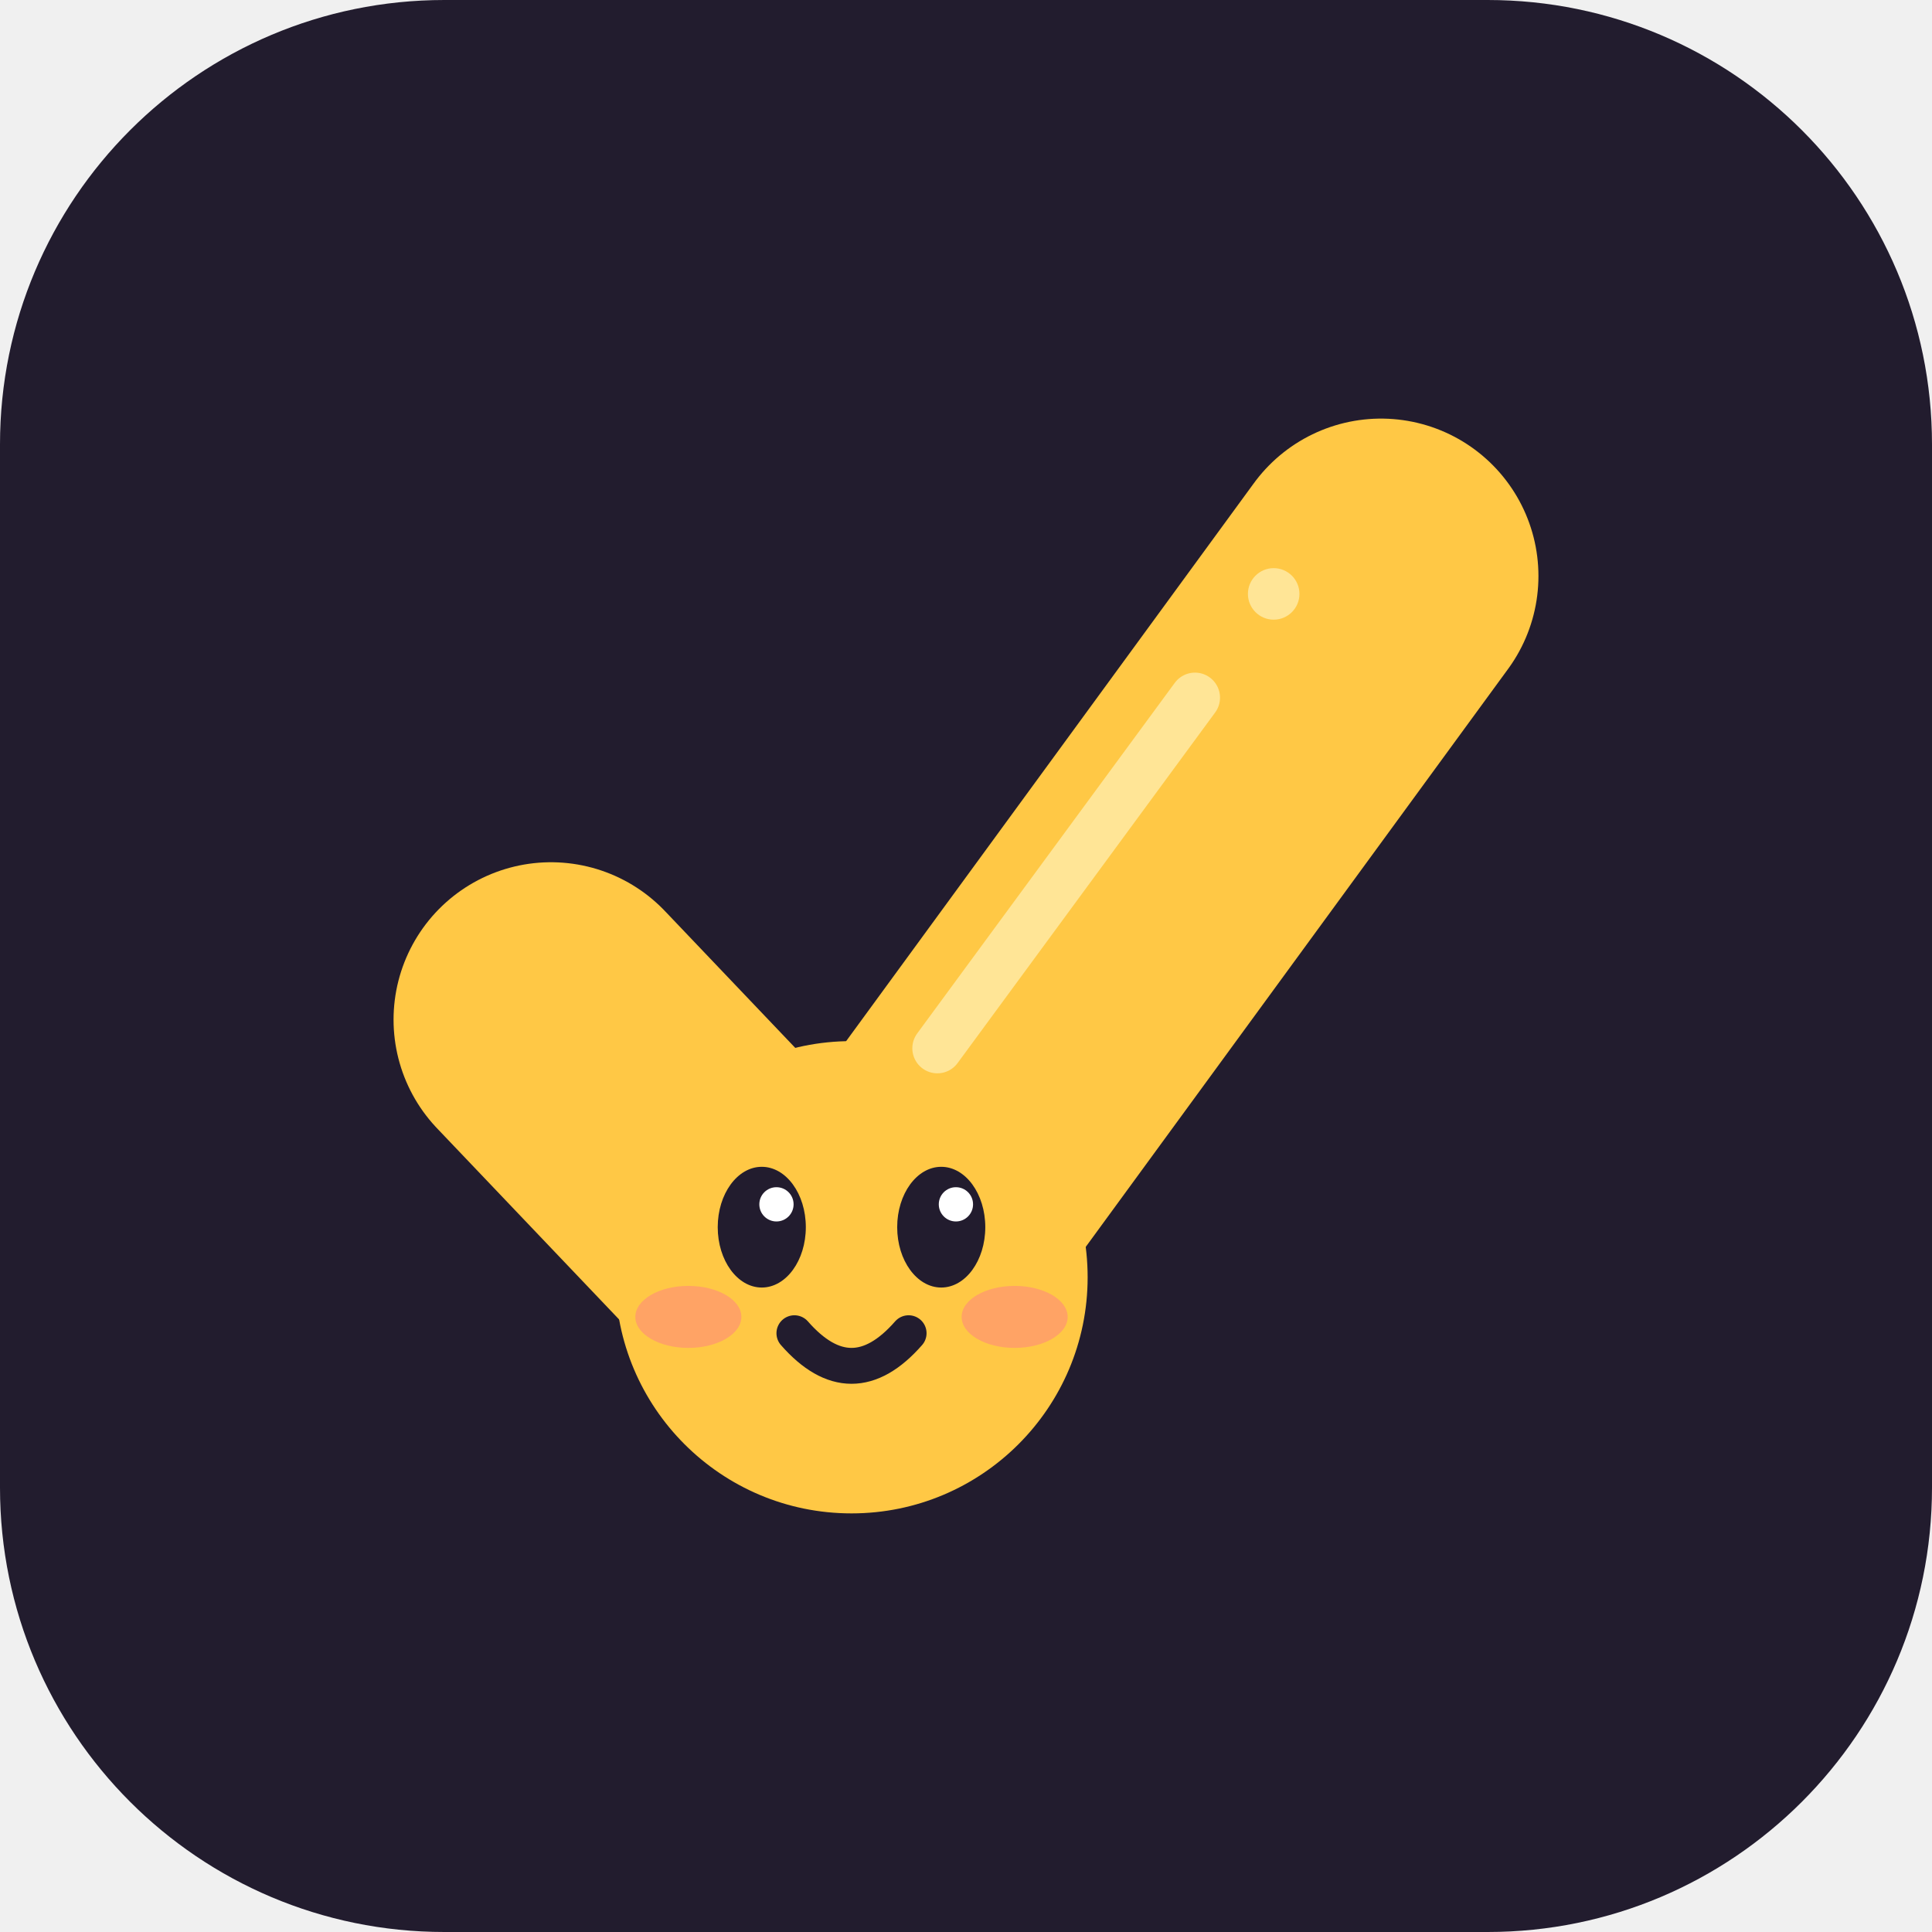
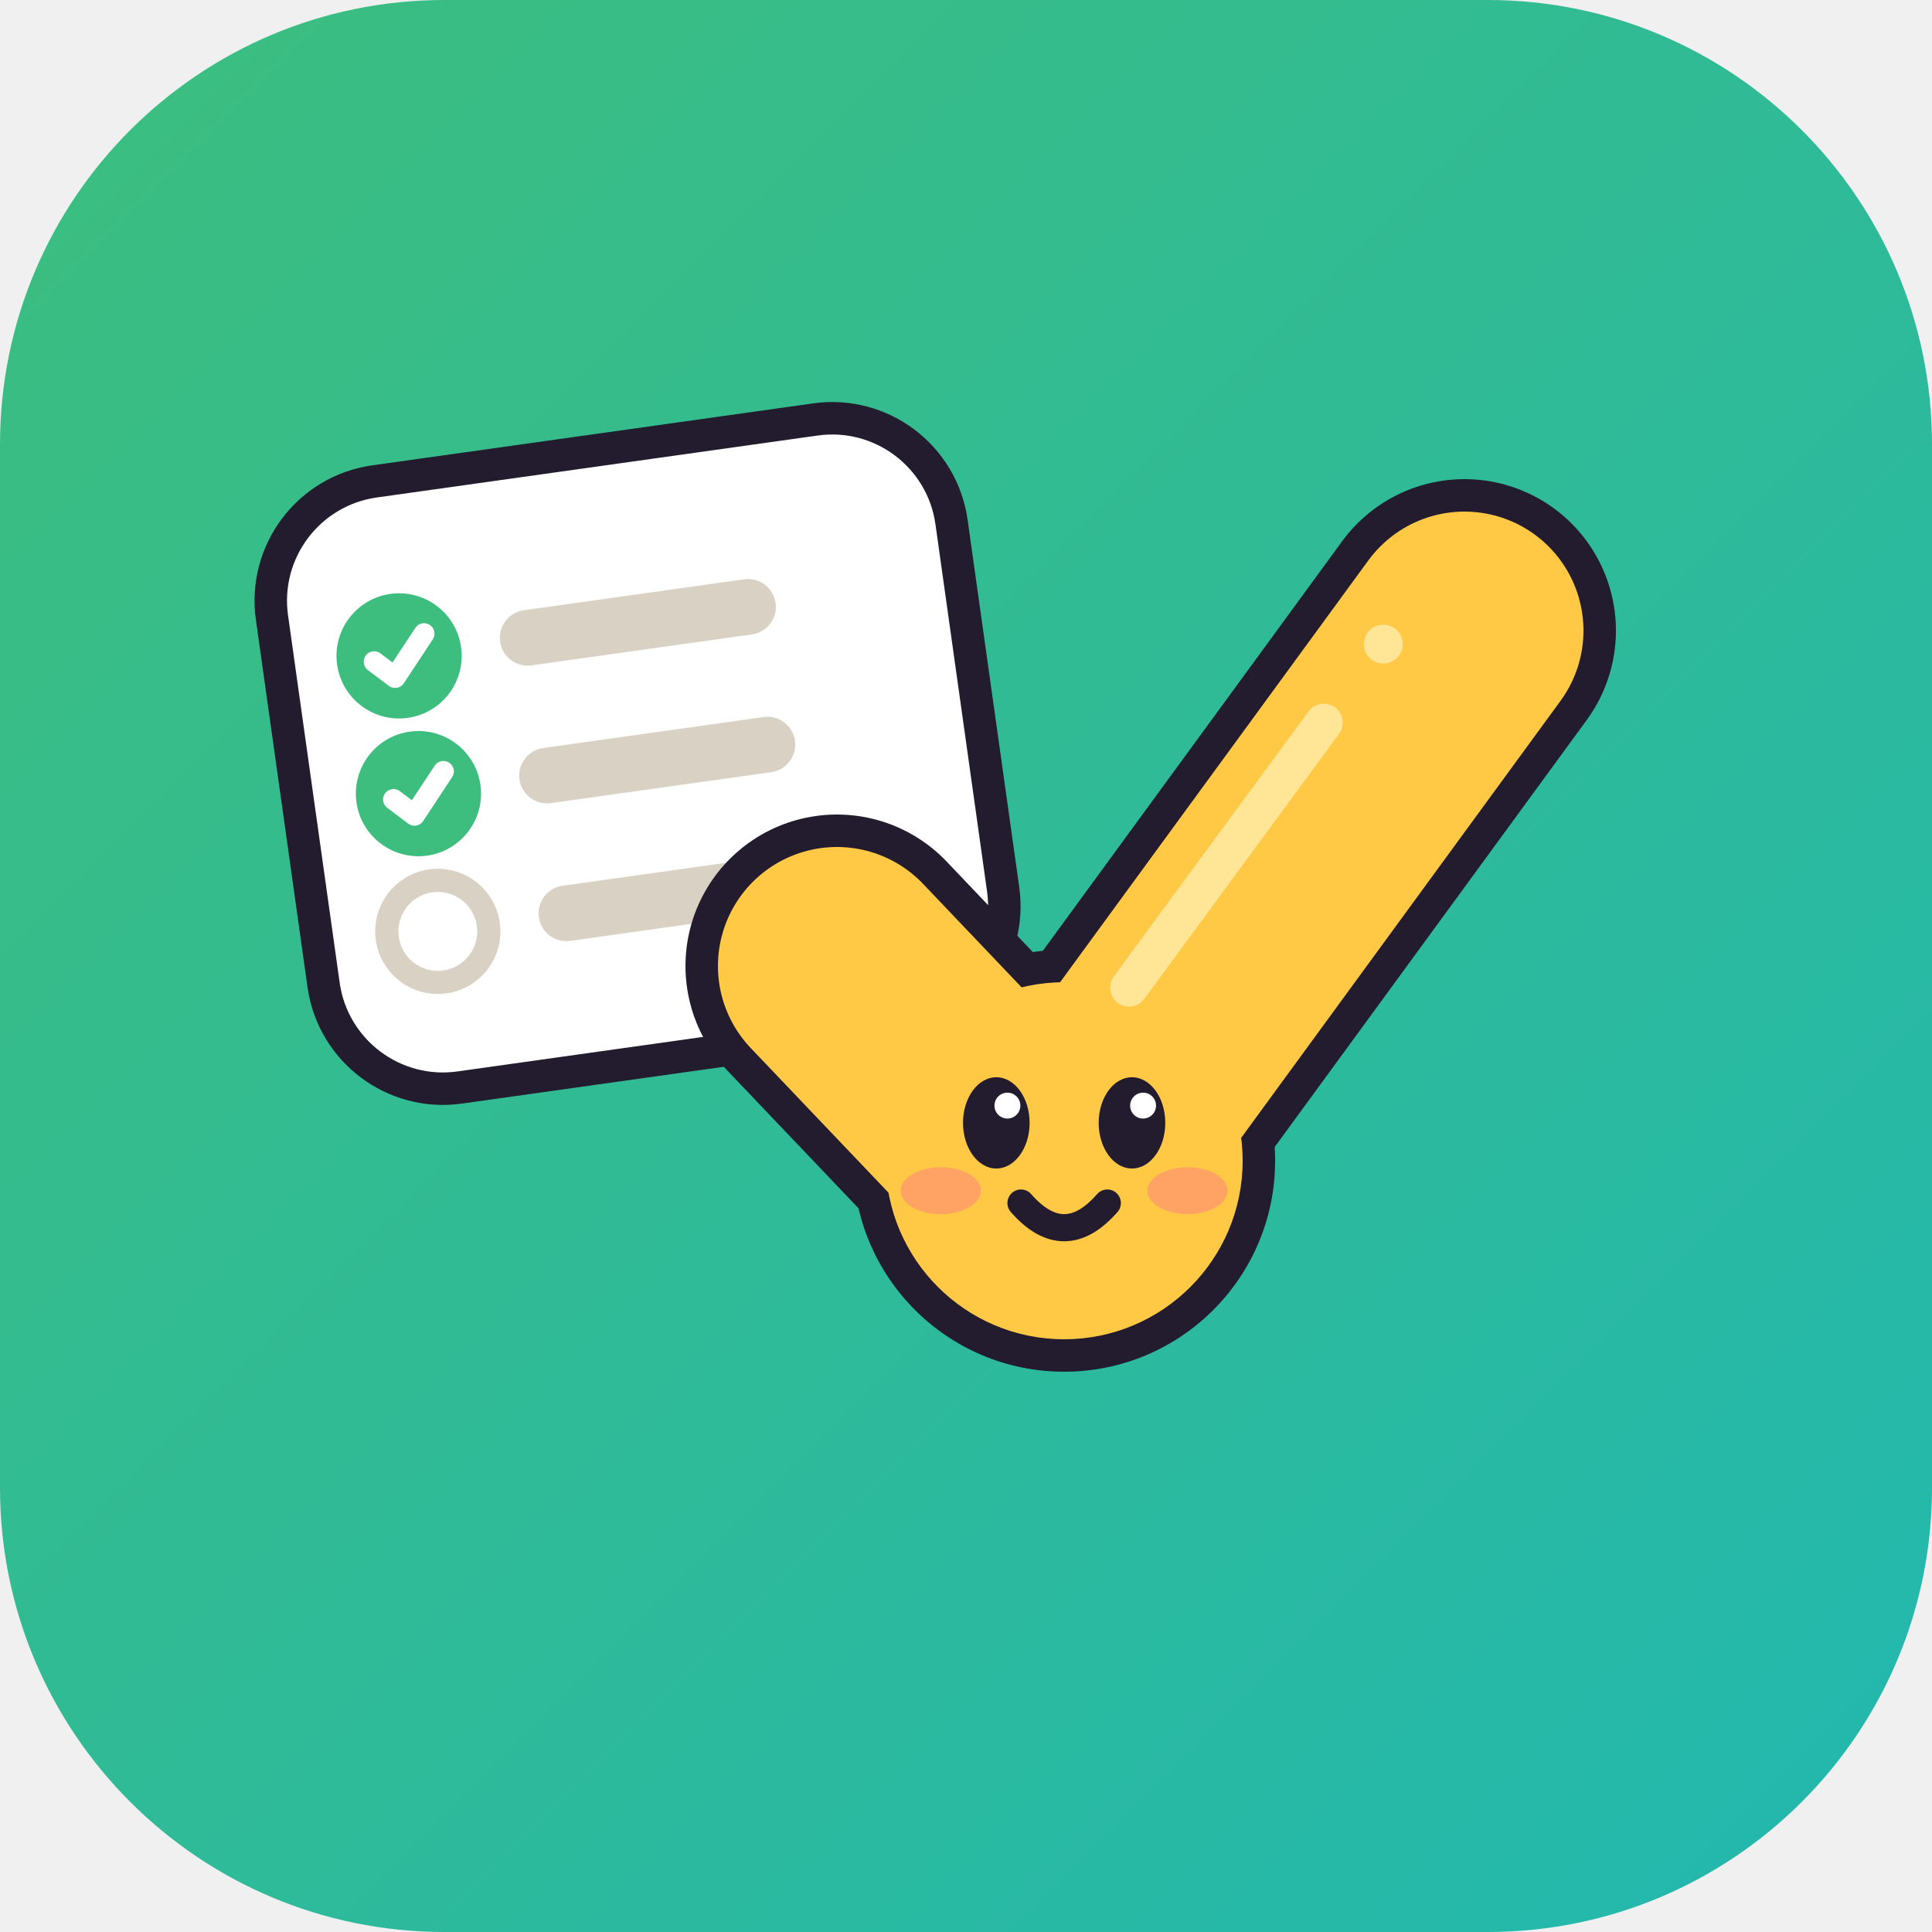
<svg xmlns="http://www.w3.org/2000/svg" viewBox="0 0 200 200">
-   <rect width="200" height="200" rx="46" fill="#221c2e" />
-   <svg x="24.444" y="31.481" width="148.148" height="148.148" viewBox="0 0 200 200" overflow="visible">
+   <defs>
+     <linearGradient id="bgg" x1="0" y1="0" x2="1" y2="1">
+       <stop offset="0" stop-color="#3dbe7e" />
+       <stop offset="1" stop-color="#22b8b0" />
+     </linearGradient>
+   </defs>
+   <rect width="200" height="200" rx="46" fill="url(#bgg)" />
+   <svg x="18" y="30" width="96" height="96" viewBox="0 0 200 200">
+     <g transform="rotate(-8 100 100)">
+       <rect x="26" y="34" width="148" height="132" rx="26" fill="#ffffff" stroke="#221c2e" stroke-width="7" />
+       <circle cx="52" cy="72" r="11" fill="#3dbe7e" stroke="#3dbe7e" stroke-width="5" />
+       <path d="M46.5 72.5l4 4 7.5-8.5" fill="none" stroke="#fff" stroke-width="4.5" stroke-linecap="round" stroke-linejoin="round" />
+       <rect x="74" y="66" width="60" height="12" rx="6" fill="#d9d2c4" />
+       <circle cx="52" cy="102" r="11" fill="#3dbe7e" stroke="#3dbe7e" stroke-width="5" />
+       <path d="M46.5 102.5l4 4 7.5-8.5" fill="none" stroke="#fff" stroke-width="4.5" stroke-linecap="round" stroke-linejoin="round" />
+       <rect x="74" y="96" width="60" height="12" rx="6" fill="#d9d2c4" />
+       <circle cx="52" cy="132" r="11" fill="#ffffff" stroke="#d9d2c4" stroke-width="5" />
+       <rect x="74" y="126" width="78" height="12" rx="6" fill="#d9d2c4" />
+     </g>
+   </svg>
+   <svg x="62" y="44" width="112" height="112" viewBox="0 0 200 200" overflow="visible">
    <g class="tick-jump">
      <g class="tick-bounce">
        <g>
          <g>
            <path d="M44 100 L84 142 L160 38" fill="none" stroke="#221c2e" stroke-width="56" stroke-linecap="round" stroke-linejoin="round" />
            <circle cx="86" cy="136" r="39" fill="#221c2e" />
          </g>
          <g>
            <path d="M44 100 L84 142 L160 38" fill="none" stroke="#ffc845" stroke-width="44" stroke-linecap="round" stroke-linejoin="round" />
            <circle cx="86" cy="136" r="33" fill="#ffc845" />
          </g>
          <path d="M98 104 L134 55" fill="none" stroke="#ffe596" stroke-width="7" stroke-linecap="round" />
          <circle cx="145" cy="40.5" r="3.6" fill="#ffe596" />
          <g class="tick-face" transform="translate(86 129) scale(1.14) translate(-86 -127)">
            <ellipse cx="66" cy="138" rx="6.5" ry="3.8" fill="#ff8a7a" opacity=".6" />
            <ellipse cx="106" cy="138" rx="6.5" ry="3.8" fill="#ff8a7a" opacity=".6" />
            <g class="tick-eye">
              <ellipse cx="75" cy="127" rx="5.4" ry="7.4" fill="#221c2e" />
              <circle cx="76.8" cy="124.2" r="2.1" fill="#fff" />
            </g>
            <g class="tick-eye">
              <ellipse cx="97" cy="127" rx="5.4" ry="7.4" fill="#221c2e" />
              <circle cx="98.8" cy="124.2" r="2.1" fill="#fff" />
            </g>
            <path d="M79 140 Q86 148 93 140" fill="none" stroke="#221c2e" stroke-width="4.4" stroke-linecap="round" />
          </g>
        </g>
      </g>
    </g>
  </svg>
</svg>
